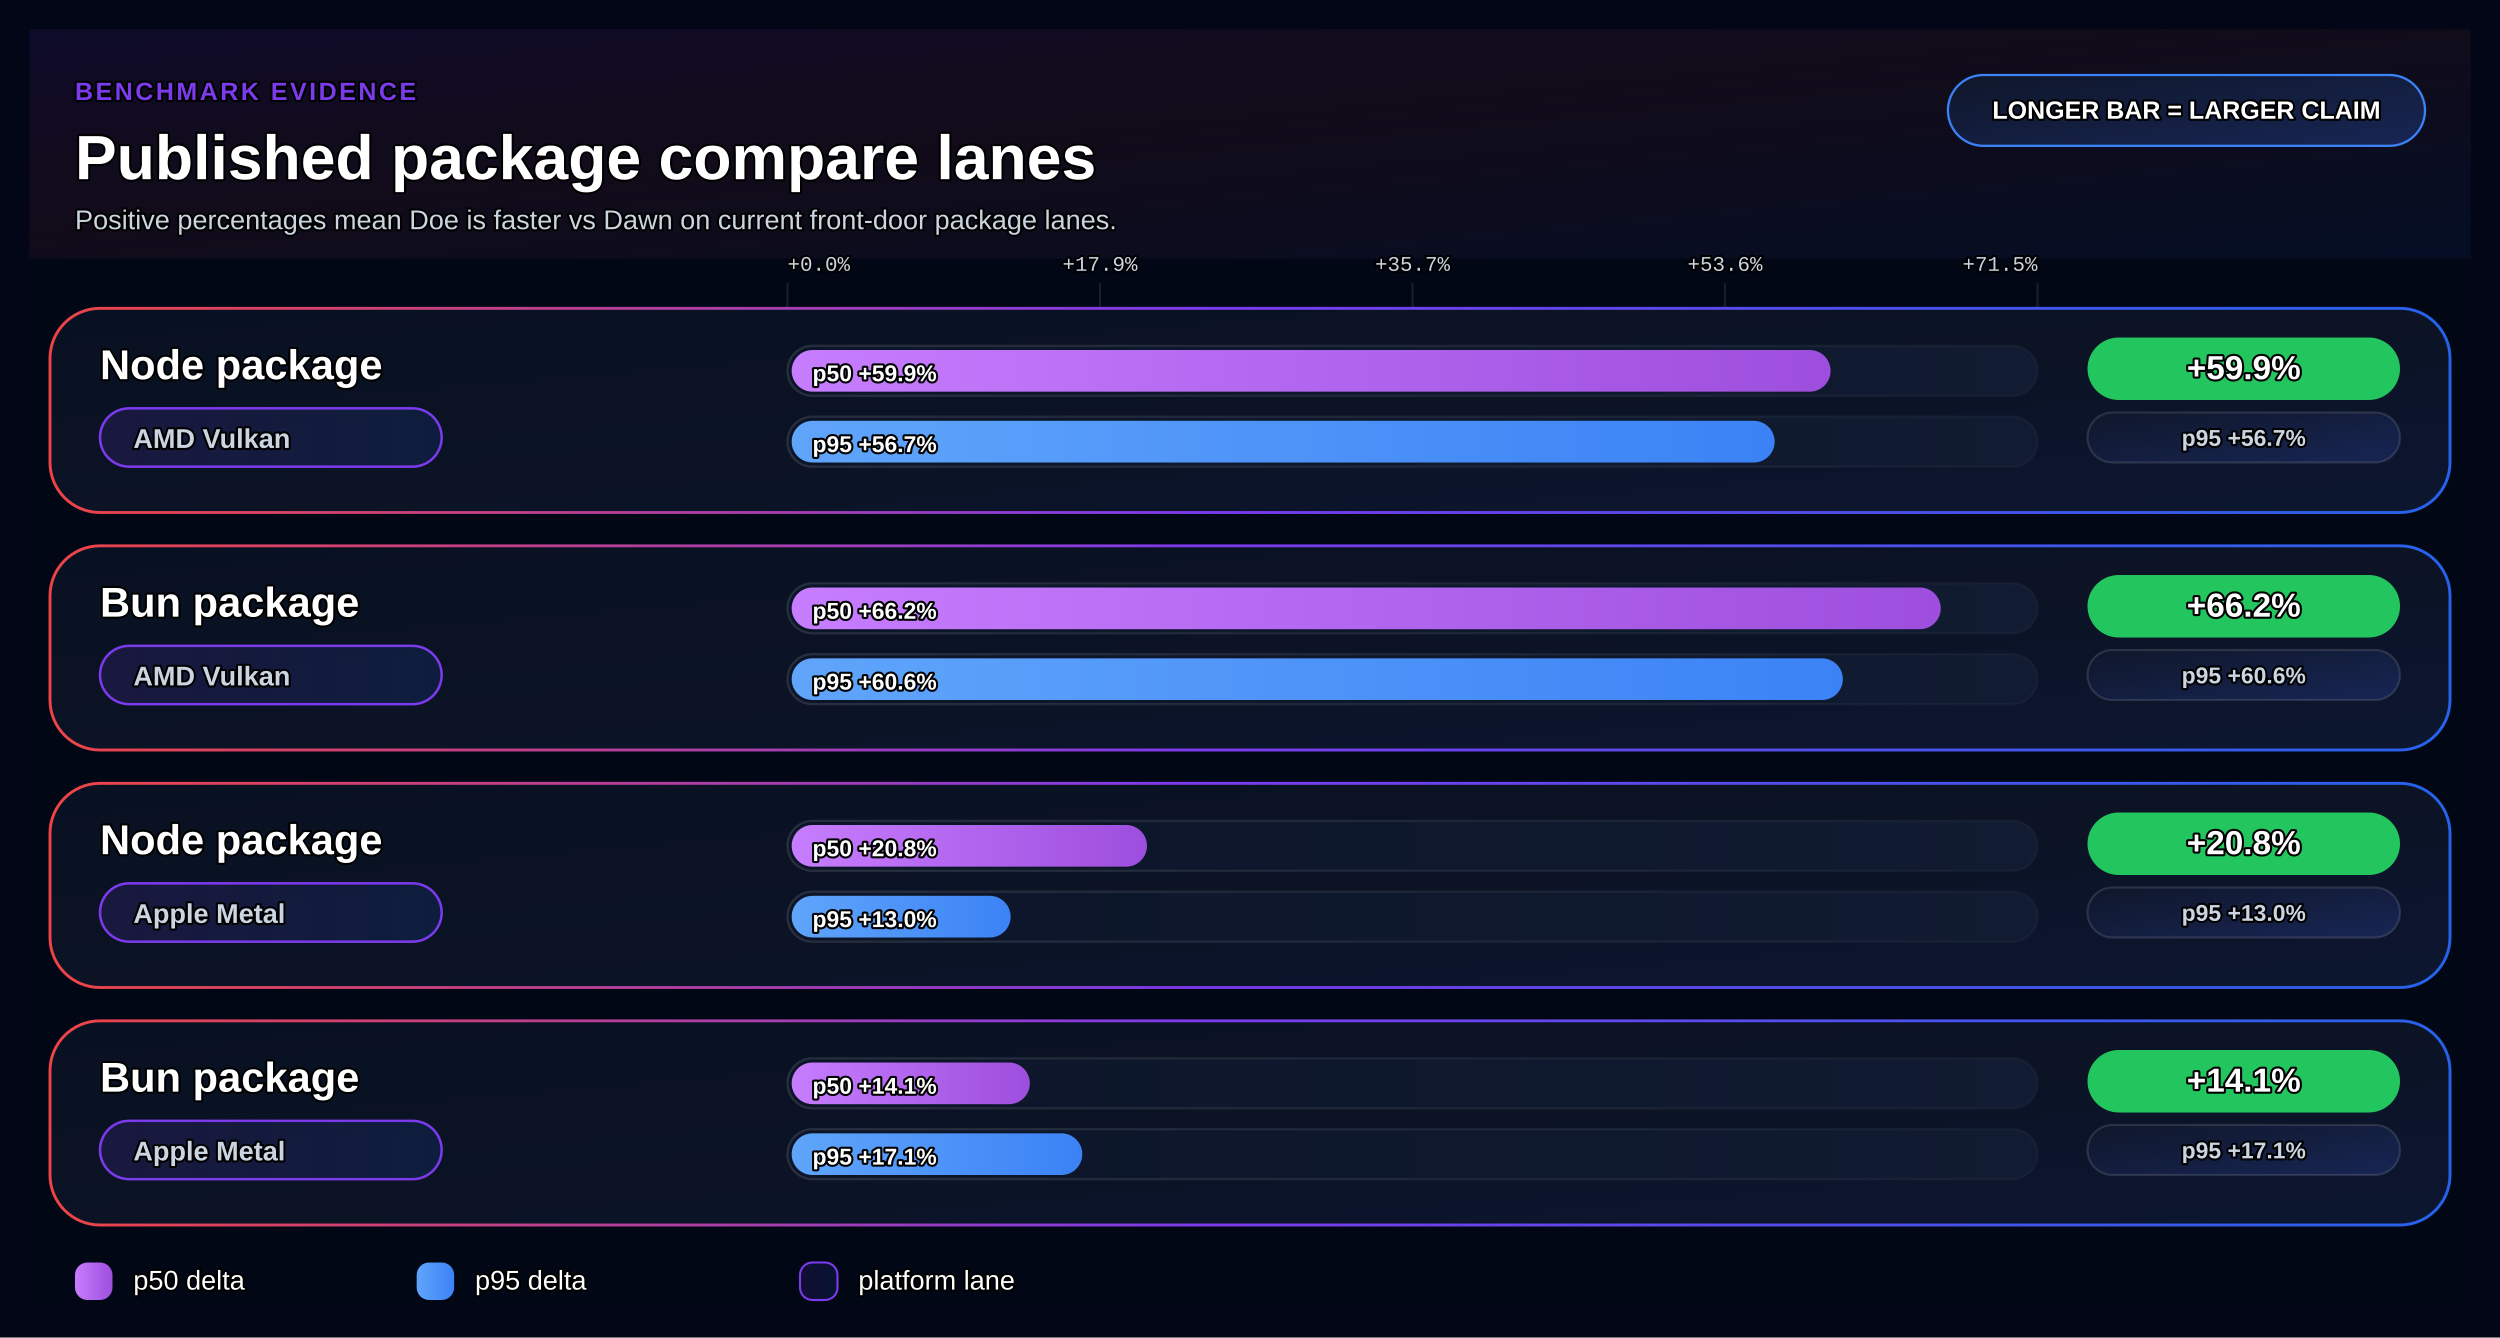
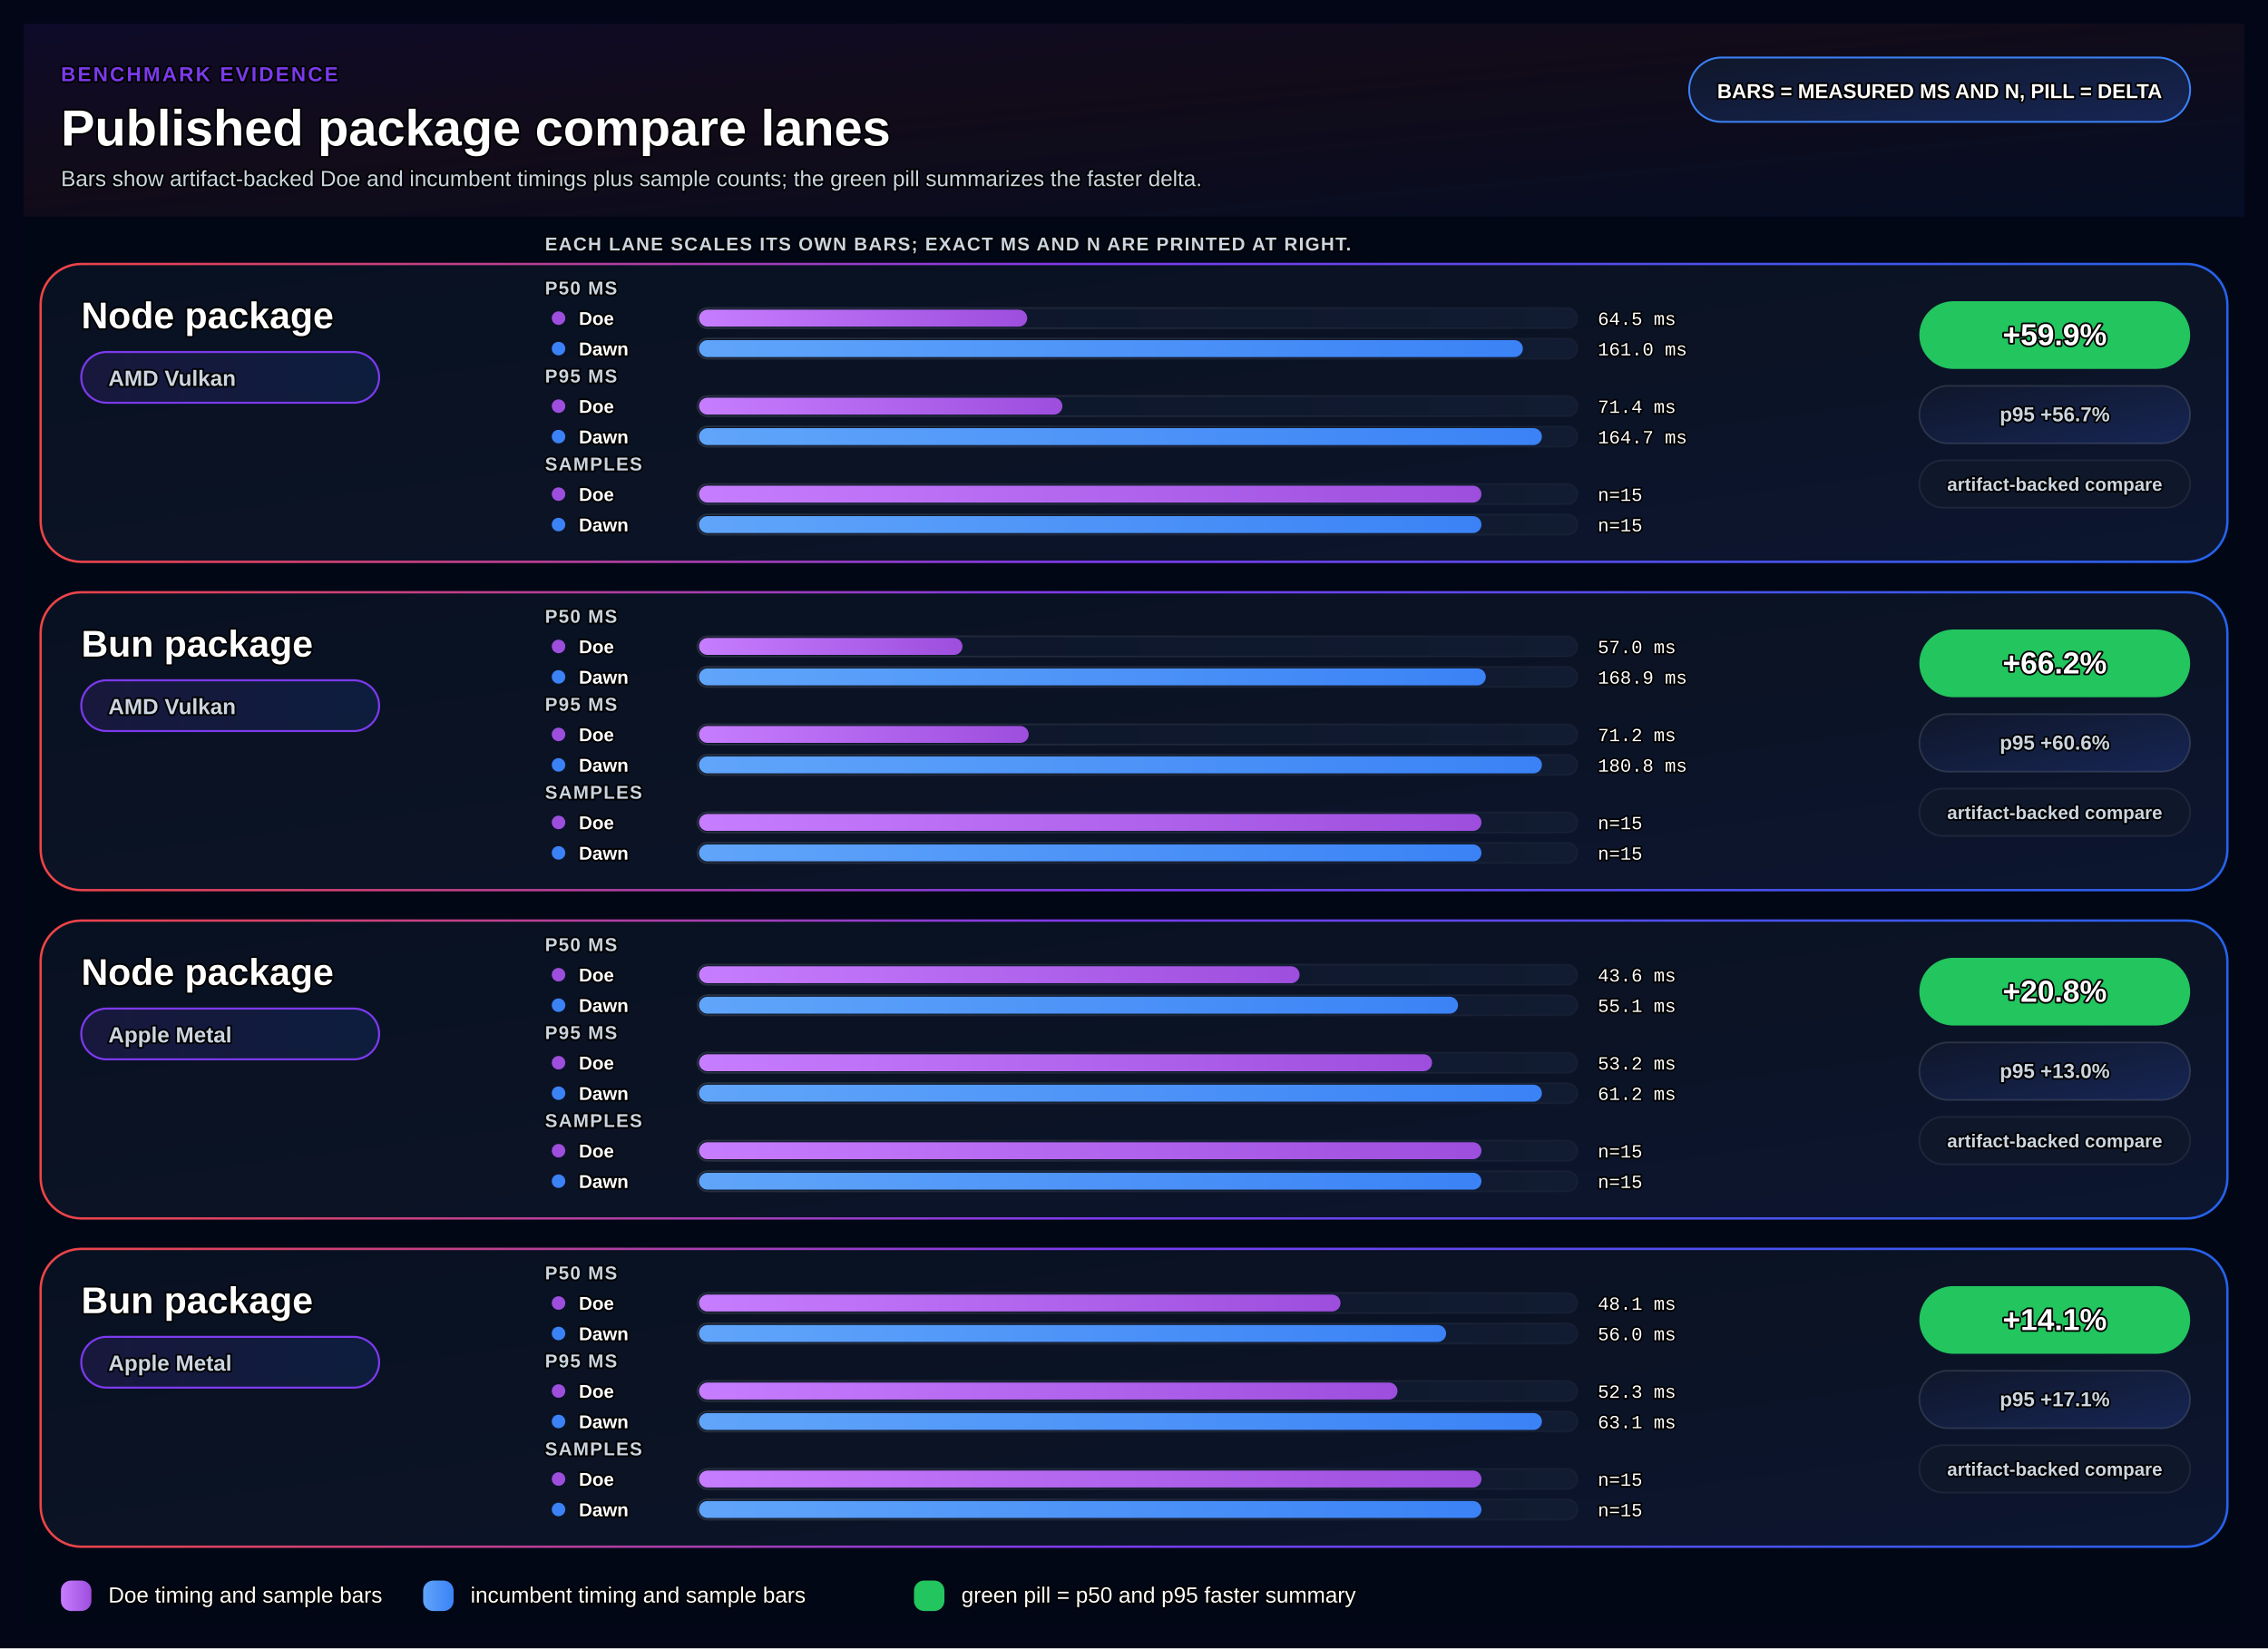
- <svg xmlns="http://www.w3.org/2000/svg" width="1200" height="642" viewBox="0 0 1200 642" role="img" aria-labelledby="chart-title chart-desc">
+ <svg xmlns="http://www.w3.org/2000/svg" width="1340" height="974" viewBox="0 0 1340 974" role="img" aria-labelledby="chart-title chart-desc">
  <defs>
    <style>
  text { paint-order: stroke fill; stroke: #000000; stroke-width: 2px; stroke-linejoin: round; }
</style>
  </defs>
-   <rect x="0" y="0" width="1200" height="642" fill="#020617" />
-   <rect x="14" y="14" width="1172" height="614" fill="#020817" fill-opacity="0.50" stroke="none" />
+   <rect x="0" y="0" width="1340" height="974" fill="#020617" />
+   <rect x="14" y="14" width="1312" height="946" fill="#020817" fill-opacity="0.50" stroke="none" />
  <defs>
    <linearGradient id="readme-canvas-glow" x1="0%" y1="0%" x2="100%" y2="100%">
      <stop offset="0%" stop-color="#7c3aed18" />
      <stop offset="45%" stop-color="#ef444410" />
      <stop offset="100%" stop-color="#2563eb12" />
    </linearGradient>
    <linearGradient id="readme-panel-fill" x1="0%" y1="0%" x2="100%" y2="100%">
      <stop offset="0%" stop-color="#081121" />
      <stop offset="55%" stop-color="#0b1325" />
      <stop offset="100%" stop-color="#0c1630" />
    </linearGradient>
    <linearGradient id="readme-panel-stroke" x1="0%" y1="0%" x2="100%" y2="0%">
      <stop offset="0%" stop-color="#ef4444" />
      <stop offset="48%" stop-color="#7c3aed" />
      <stop offset="100%" stop-color="#2563eb" />
    </linearGradient>
    <linearGradient id="readme-track-fill" x1="0%" y1="0%" x2="100%" y2="0%">
      <stop offset="0%" stop-color="#0c1528" />
      <stop offset="100%" stop-color="#111b31" />
    </linearGradient>
    <linearGradient id="readme-track-stroke" x1="0%" y1="0%" x2="100%" y2="0%">
      <stop offset="0%" stop-color="#ffffff1d" />
      <stop offset="100%" stop-color="#ffffff08" />
    </linearGradient>
-     <linearGradient id="readme-p50-grad" x1="0%" y1="0%" x2="100%" y2="0%">
+     <linearGradient id="readme-doe-grad" x1="0%" y1="0%" x2="100%" y2="0%">
      <stop offset="0%" stop-color="#c77dff" />
      <stop offset="100%" stop-color="#9d4edd" />
    </linearGradient>
-     <linearGradient id="readme-p95-grad" x1="0%" y1="0%" x2="100%" y2="0%">
+     <linearGradient id="readme-incumbent-grad" x1="0%" y1="0%" x2="100%" y2="0%">
      <stop offset="0%" stop-color="#60a5fa" />
      <stop offset="100%" stop-color="#3b82f6" />
    </linearGradient>
    <linearGradient id="readme-chip-grad" x1="0%" y1="0%" x2="100%" y2="0%">
      <stop offset="0%" stop-color="#7c3aed22" />
      <stop offset="100%" stop-color="#2563eb22" />
    </linearGradient>
    <linearGradient id="readme-pill-grad" x1="0%" y1="0%" x2="100%" y2="100%">
      <stop offset="0%" stop-color="#0f172a" />
      <stop offset="100%" stop-color="#172554" />
    </linearGradient>
  </defs>
-   <rect x="14" y="14" width="1172" height="110" fill="url(#readme-canvas-glow)" stroke="none" />
+   <rect x="14" y="14" width="1312" height="114" fill="url(#readme-canvas-glow)" stroke="none" />
  <text x="36" y="48" fill="#7c3aed" font-family="'Segoe UI', 'Helvetica Neue', Arial, sans-serif" font-size="12" font-weight="bold" letter-spacing="1.2" stroke="none">BENCHMARK EVIDENCE</text>
  <text x="36" y="86" fill="#ffffff" font-family="'Segoe UI', 'Helvetica Neue', Arial, sans-serif" font-size="30" font-weight="bold" stroke="none">Published package compare lanes</text>
-   <text x="36" y="110" fill="#cbd5e1" font-family="'Segoe UI', 'Helvetica Neue', Arial, sans-serif" font-size="13" stroke="none">Positive percentages mean Doe is faster vs Dawn on current front-door package lanes.</text>
-   <rect x="935" y="36" width="229" height="34" rx="17" fill="url(#readme-pill-grad)" stroke="#3b82f6" stroke-width="1.1" />
-   <text x="1049.5" y="57" text-anchor="middle" fill="#ffffff" font-family="'Segoe UI', 'Helvetica Neue', Arial, sans-serif" font-size="12" font-weight="bold" stroke="none">LONGER BAR = LARGER CLAIM</text>
-   <line x1="378" y1="136" x2="378" y2="148" stroke="#ffffff18" stroke-width="1" />
-   <text x="378" y="130" text-anchor="start" fill="#cbd5e1" font-family="SFMono-Regular, Menlo, Consolas, 'Liberation Mono', monospace" font-size="10" stroke="none">+0.0%</text>
-   <line x1="528" y1="136" x2="528" y2="148" stroke="#ffffff18" stroke-width="1" />
-   <text x="528" y="130" text-anchor="middle" fill="#cbd5e1" font-family="SFMono-Regular, Menlo, Consolas, 'Liberation Mono', monospace" font-size="10" stroke="none">+17.9%</text>
-   <line x1="678" y1="136" x2="678" y2="148" stroke="#ffffff18" stroke-width="1" />
-   <text x="678" y="130" text-anchor="middle" fill="#cbd5e1" font-family="SFMono-Regular, Menlo, Consolas, 'Liberation Mono', monospace" font-size="10" stroke="none">+35.7%</text>
-   <line x1="828" y1="136" x2="828" y2="148" stroke="#ffffff18" stroke-width="1" />
-   <text x="828" y="130" text-anchor="middle" fill="#cbd5e1" font-family="SFMono-Regular, Menlo, Consolas, 'Liberation Mono', monospace" font-size="10" stroke="none">+53.6%</text>
-   <line x1="978" y1="136" x2="978" y2="148" stroke="#ffffff18" stroke-width="1" />
-   <text x="978" y="130" text-anchor="end" fill="#cbd5e1" font-family="SFMono-Regular, Menlo, Consolas, 'Liberation Mono', monospace" font-size="10" stroke="none">+71.5%</text>
-   <rect x="24" y="148" width="1152" height="98" rx="24" fill="url(#readme-panel-fill)" stroke="url(#readme-panel-stroke)" stroke-width="1.4" />
-   <text x="48" y="182" fill="#ffffff" font-family="'Segoe UI', 'Helvetica Neue', Arial, sans-serif" font-size="20" font-weight="bold" stroke="none">Node package</text>
-   <rect x="48" y="196" width="164" height="28" rx="14" fill="url(#readme-chip-grad)" stroke="#7c3aed" stroke-width="1.2" />
-   <text x="64" y="215" fill="#cbd5e1" font-family="'Segoe UI', 'Helvetica Neue', Arial, sans-serif" font-size="13" font-weight="bold" stroke="none">AMD Vulkan</text>
-   <rect x="378" y="166" width="600" height="24" rx="12" fill="url(#readme-track-fill)" stroke="url(#readme-track-stroke)" stroke-width="1.1" />
-   <rect x="380" y="168" width="498.685" height="20" rx="10" fill="url(#readme-p50-grad)" />
-   <text x="390" y="183" fill="#ffffff" font-family="'Segoe UI', 'Helvetica Neue', Arial, sans-serif" font-size="11" font-weight="bold">p50 +59.9%</text>
-   <rect x="378" y="200" width="600" height="24" rx="12" fill="url(#readme-track-fill)" stroke="url(#readme-track-stroke)" stroke-width="1.1" />
-   <rect x="380" y="202" width="471.831" height="20" rx="10" fill="url(#readme-p95-grad)" />
-   <text x="390" y="217" fill="#ffffff" font-family="'Segoe UI', 'Helvetica Neue', Arial, sans-serif" font-size="11" font-weight="bold">p95 +56.7%</text>
-   <rect x="1002" y="162" width="150" height="30" rx="15" fill="#22c55e" />
-   <text x="1077" y="182" text-anchor="middle" fill="#ffffff" font-family="'Segoe UI', 'Helvetica Neue', Arial, sans-serif" font-size="16" font-weight="bold" stroke="none">+59.9%</text>
-   <rect x="1002" y="198" width="150" height="24" rx="12" fill="url(#readme-pill-grad)" stroke="#ffffff1f" stroke-width="1" />
-   <text x="1077" y="214" text-anchor="middle" fill="#cbd5e1" font-family="'Segoe UI', 'Helvetica Neue', Arial, sans-serif" font-size="11" font-weight="bold" stroke="none">p95 +56.7%</text>
-   <rect x="24" y="262" width="1152" height="98" rx="24" fill="url(#readme-panel-fill)" stroke="url(#readme-panel-stroke)" stroke-width="1.4" />
-   <text x="48" y="296" fill="#ffffff" font-family="'Segoe UI', 'Helvetica Neue', Arial, sans-serif" font-size="20" font-weight="bold" stroke="none">Bun package</text>
-   <rect x="48" y="310" width="164" height="28" rx="14" fill="url(#readme-chip-grad)" stroke="#7c3aed" stroke-width="1.2" />
-   <text x="64" y="329" fill="#cbd5e1" font-family="'Segoe UI', 'Helvetica Neue', Arial, sans-serif" font-size="13" font-weight="bold" stroke="none">AMD Vulkan</text>
-   <rect x="378" y="280" width="600" height="24" rx="12" fill="url(#readme-track-fill)" stroke="url(#readme-track-stroke)" stroke-width="1.1" />
-   <rect x="380" y="282" width="551.556" height="20" rx="10" fill="url(#readme-p50-grad)" />
-   <text x="390" y="297" fill="#ffffff" font-family="'Segoe UI', 'Helvetica Neue', Arial, sans-serif" font-size="11" font-weight="bold">p50 +66.2%</text>
-   <rect x="378" y="314" width="600" height="24" rx="12" fill="url(#readme-track-fill)" stroke="url(#readme-track-stroke)" stroke-width="1.1" />
-   <rect x="380" y="316" width="504.56" height="20" rx="10" fill="url(#readme-p95-grad)" />
-   <text x="390" y="331" fill="#ffffff" font-family="'Segoe UI', 'Helvetica Neue', Arial, sans-serif" font-size="11" font-weight="bold">p95 +60.6%</text>
-   <rect x="1002" y="276" width="150" height="30" rx="15" fill="#22c55e" />
-   <text x="1077" y="296" text-anchor="middle" fill="#ffffff" font-family="'Segoe UI', 'Helvetica Neue', Arial, sans-serif" font-size="16" font-weight="bold" stroke="none">+66.2%</text>
-   <rect x="1002" y="312" width="150" height="24" rx="12" fill="url(#readme-pill-grad)" stroke="#ffffff1f" stroke-width="1" />
-   <text x="1077" y="328" text-anchor="middle" fill="#cbd5e1" font-family="'Segoe UI', 'Helvetica Neue', Arial, sans-serif" font-size="11" font-weight="bold" stroke="none">p95 +60.6%</text>
-   <rect x="24" y="376" width="1152" height="98" rx="24" fill="url(#readme-panel-fill)" stroke="url(#readme-panel-stroke)" stroke-width="1.4" />
-   <text x="48" y="410" fill="#ffffff" font-family="'Segoe UI', 'Helvetica Neue', Arial, sans-serif" font-size="20" font-weight="bold" stroke="none">Node package</text>
-   <rect x="48" y="424" width="164" height="28" rx="14" fill="url(#readme-chip-grad)" stroke="#7c3aed" stroke-width="1.2" />
-   <text x="64" y="443" fill="#cbd5e1" font-family="'Segoe UI', 'Helvetica Neue', Arial, sans-serif" font-size="13" font-weight="bold" stroke="none">Apple Metal</text>
-   <rect x="378" y="394" width="600" height="24" rx="12" fill="url(#readme-track-fill)" stroke="url(#readme-track-stroke)" stroke-width="1.1" />
-   <rect x="380" y="396" width="170.555" height="20" rx="10" fill="url(#readme-p50-grad)" />
-   <text x="390" y="411" fill="#ffffff" font-family="'Segoe UI', 'Helvetica Neue', Arial, sans-serif" font-size="11" font-weight="bold">p50 +20.8%</text>
-   <rect x="378" y="428" width="600" height="24" rx="12" fill="url(#readme-track-fill)" stroke="url(#readme-track-stroke)" stroke-width="1.1" />
-   <rect x="380" y="430" width="105.097" height="20" rx="10" fill="url(#readme-p95-grad)" />
-   <text x="390" y="445" fill="#ffffff" font-family="'Segoe UI', 'Helvetica Neue', Arial, sans-serif" font-size="11" font-weight="bold">p95 +13.0%</text>
-   <rect x="1002" y="390" width="150" height="30" rx="15" fill="#22c55e" />
-   <text x="1077" y="410" text-anchor="middle" fill="#ffffff" font-family="'Segoe UI', 'Helvetica Neue', Arial, sans-serif" font-size="16" font-weight="bold" stroke="none">+20.8%</text>
-   <rect x="1002" y="426" width="150" height="24" rx="12" fill="url(#readme-pill-grad)" stroke="#ffffff1f" stroke-width="1" />
-   <text x="1077" y="442" text-anchor="middle" fill="#cbd5e1" font-family="'Segoe UI', 'Helvetica Neue', Arial, sans-serif" font-size="11" font-weight="bold" stroke="none">p95 +13.0%</text>
-   <rect x="24" y="490" width="1152" height="98" rx="24" fill="url(#readme-panel-fill)" stroke="url(#readme-panel-stroke)" stroke-width="1.4" />
-   <text x="48" y="524" fill="#ffffff" font-family="'Segoe UI', 'Helvetica Neue', Arial, sans-serif" font-size="20" font-weight="bold" stroke="none">Bun package</text>
-   <rect x="48" y="538" width="164" height="28" rx="14" fill="url(#readme-chip-grad)" stroke="#7c3aed" stroke-width="1.2" />
-   <text x="64" y="557" fill="#cbd5e1" font-family="'Segoe UI', 'Helvetica Neue', Arial, sans-serif" font-size="13" font-weight="bold" stroke="none">Apple Metal</text>
-   <rect x="378" y="508" width="600" height="24" rx="12" fill="url(#readme-track-fill)" stroke="url(#readme-track-stroke)" stroke-width="1.1" />
-   <rect x="380" y="510" width="114.328" height="20" rx="10" fill="url(#readme-p50-grad)" />
-   <text x="390" y="525" fill="#ffffff" font-family="'Segoe UI', 'Helvetica Neue', Arial, sans-serif" font-size="11" font-weight="bold">p50 +14.1%</text>
-   <rect x="378" y="542" width="600" height="24" rx="12" fill="url(#readme-track-fill)" stroke="url(#readme-track-stroke)" stroke-width="1.1" />
-   <rect x="380" y="544" width="139.505" height="20" rx="10" fill="url(#readme-p95-grad)" />
-   <text x="390" y="559" fill="#ffffff" font-family="'Segoe UI', 'Helvetica Neue', Arial, sans-serif" font-size="11" font-weight="bold">p95 +17.1%</text>
-   <rect x="1002" y="504" width="150" height="30" rx="15" fill="#22c55e" />
-   <text x="1077" y="524" text-anchor="middle" fill="#ffffff" font-family="'Segoe UI', 'Helvetica Neue', Arial, sans-serif" font-size="16" font-weight="bold" stroke="none">+14.1%</text>
-   <rect x="1002" y="540" width="150" height="24" rx="12" fill="url(#readme-pill-grad)" stroke="#ffffff1f" stroke-width="1" />
-   <text x="1077" y="556" text-anchor="middle" fill="#cbd5e1" font-family="'Segoe UI', 'Helvetica Neue', Arial, sans-serif" font-size="11" font-weight="bold" stroke="none">p95 +17.1%</text>
-   <rect x="36" y="606" width="18" height="18" rx="6" fill="url(#readme-p50-grad)" />
-   <text x="64" y="619" fill="#ffffff" font-family="'Segoe UI', 'Helvetica Neue', Arial, sans-serif" font-size="13" stroke="none">p50 delta</text>
-   <rect x="200" y="606" width="18" height="18" rx="6" fill="url(#readme-p95-grad)" />
-   <text x="228" y="619" fill="#ffffff" font-family="'Segoe UI', 'Helvetica Neue', Arial, sans-serif" font-size="13" stroke="none">p95 delta</text>
-   <rect x="384" y="606" width="18" height="18" rx="6" fill="url(#readme-chip-grad)" stroke="#7c3aed" stroke-width="1" />
-   <text x="412" y="619" fill="#ffffff" font-family="'Segoe UI', 'Helvetica Neue', Arial, sans-serif" font-size="13" stroke="none">platform lane</text>
+   <text x="36" y="110" fill="#cbd5e1" font-family="'Segoe UI', 'Helvetica Neue', Arial, sans-serif" font-size="13" stroke="none">Bars show artifact-backed Doe and incumbent timings plus sample counts; the green pill summarizes the faster delta.</text>
+   <rect x="998" y="34" width="296" height="38" rx="19" fill="url(#readme-pill-grad)" stroke="#3b82f6" stroke-width="1.1" />
+   <text x="1146" y="58" text-anchor="middle" fill="#ffffff" font-family="'Segoe UI', 'Helvetica Neue', Arial, sans-serif" font-size="12" font-weight="bold" stroke="none">BARS = MEASURED MS AND N, PILL = DELTA</text>
+   <text x="322" y="148" fill="#cbd5e1" font-family="'Segoe UI', 'Helvetica Neue', Arial, sans-serif" font-size="11" font-weight="bold" letter-spacing="0.7" stroke="none">EACH LANE SCALES ITS OWN BARS; EXACT MS AND N ARE PRINTED AT RIGHT.</text>
+   <rect x="24" y="156" width="1292" height="176" rx="24" fill="url(#readme-panel-fill)" stroke="url(#readme-panel-stroke)" stroke-width="1.4" />
+   <text x="48" y="194" fill="#ffffff" font-family="'Segoe UI', 'Helvetica Neue', Arial, sans-serif" font-size="22" font-weight="bold" stroke="none">Node package</text>
+   <rect x="48" y="208" width="176" height="30" rx="15" fill="url(#readme-chip-grad)" stroke="#7c3aed" stroke-width="1.2" />
+   <text x="64" y="228" fill="#cbd5e1" font-family="'Segoe UI', 'Helvetica Neue', Arial, sans-serif" font-size="13" font-weight="bold" stroke="none">AMD Vulkan</text>
+   <text x="322" y="174" fill="#cbd5e1" font-family="'Segoe UI', 'Helvetica Neue', Arial, sans-serif" font-size="11" font-weight="bold" letter-spacing="0.7" stroke="none">P50 MS</text>
+   <circle cx="330" cy="188" r="4" fill="#9d4edd" stroke="none" />
+   <text x="342" y="192" fill="#ffffff" font-family="'Segoe UI', 'Helvetica Neue', Arial, sans-serif" font-size="11" font-weight="bold" stroke="none">Doe</text>
+   <rect x="412" y="182" width="520" height="12" rx="6" fill="url(#readme-track-fill)" stroke="url(#readme-track-stroke)" stroke-width="1" />
+   <rect x="413" y="183" width="193.906" height="10" rx="5" fill="url(#readme-doe-grad)" />
+   <text x="944" y="192" fill="#ffffff" font-family="SFMono-Regular, Menlo, Consolas, 'Liberation Mono', monospace" font-size="11" stroke="none">64.5 ms</text>
+   <circle cx="330" cy="206" r="4" fill="#3b82f6" stroke="none" />
+   <text x="342" y="210" fill="#ffffff" font-family="'Segoe UI', 'Helvetica Neue', Arial, sans-serif" font-size="11" font-weight="bold" stroke="none">Dawn</text>
+   <rect x="412" y="200" width="520" height="12" rx="6" fill="url(#readme-track-fill)" stroke="url(#readme-track-stroke)" stroke-width="1" />
+   <rect x="413" y="201" width="486.749" height="10" rx="5" fill="url(#readme-incumbent-grad)" />
+   <text x="944" y="210" fill="#ffffff" font-family="SFMono-Regular, Menlo, Consolas, 'Liberation Mono', monospace" font-size="11" stroke="none">161.0 ms</text>
+   <text x="322" y="226" fill="#cbd5e1" font-family="'Segoe UI', 'Helvetica Neue', Arial, sans-serif" font-size="11" font-weight="bold" letter-spacing="0.7" stroke="none">P95 MS</text>
+   <circle cx="330" cy="240" r="4" fill="#9d4edd" stroke="none" />
+   <text x="342" y="244" fill="#ffffff" font-family="'Segoe UI', 'Helvetica Neue', Arial, sans-serif" font-size="11" font-weight="bold" stroke="none">Doe</text>
+   <rect x="412" y="234" width="520" height="12" rx="6" fill="url(#readme-track-fill)" stroke="url(#readme-track-stroke)" stroke-width="1" />
+   <rect x="413" y="235" width="214.684" height="10" rx="5" fill="url(#readme-doe-grad)" />
+   <text x="944" y="244" fill="#ffffff" font-family="SFMono-Regular, Menlo, Consolas, 'Liberation Mono', monospace" font-size="11" stroke="none">71.4 ms</text>
+   <circle cx="330" cy="258" r="4" fill="#3b82f6" stroke="none" />
+   <text x="342" y="262" fill="#ffffff" font-family="'Segoe UI', 'Helvetica Neue', Arial, sans-serif" font-size="11" font-weight="bold" stroke="none">Dawn</text>
+   <rect x="412" y="252" width="520" height="12" rx="6" fill="url(#readme-track-fill)" stroke="url(#readme-track-stroke)" stroke-width="1" />
+   <rect x="413" y="253" width="498" height="10" rx="5" fill="url(#readme-incumbent-grad)" />
+   <text x="944" y="262" fill="#ffffff" font-family="SFMono-Regular, Menlo, Consolas, 'Liberation Mono', monospace" font-size="11" stroke="none">164.7 ms</text>
+   <text x="322" y="278" fill="#cbd5e1" font-family="'Segoe UI', 'Helvetica Neue', Arial, sans-serif" font-size="11" font-weight="bold" letter-spacing="0.7" stroke="none">SAMPLES</text>
+   <circle cx="330" cy="292" r="4" fill="#9d4edd" stroke="none" />
+   <text x="342" y="296" fill="#ffffff" font-family="'Segoe UI', 'Helvetica Neue', Arial, sans-serif" font-size="11" font-weight="bold" stroke="none">Doe</text>
+   <rect x="412" y="286" width="520" height="12" rx="6" fill="url(#readme-track-fill)" stroke="url(#readme-track-stroke)" stroke-width="1" />
+   <rect x="413" y="287" width="462.286" height="10" rx="5" fill="url(#readme-doe-grad)" />
+   <text x="944" y="296" fill="#ffffff" font-family="SFMono-Regular, Menlo, Consolas, 'Liberation Mono', monospace" font-size="11" stroke="none">n=15</text>
+   <circle cx="330" cy="310" r="4" fill="#3b82f6" stroke="none" />
+   <text x="342" y="314" fill="#ffffff" font-family="'Segoe UI', 'Helvetica Neue', Arial, sans-serif" font-size="11" font-weight="bold" stroke="none">Dawn</text>
+   <rect x="412" y="304" width="520" height="12" rx="6" fill="url(#readme-track-fill)" stroke="url(#readme-track-stroke)" stroke-width="1" />
+   <rect x="413" y="305" width="462.286" height="10" rx="5" fill="url(#readme-incumbent-grad)" />
+   <text x="944" y="314" fill="#ffffff" font-family="SFMono-Regular, Menlo, Consolas, 'Liberation Mono', monospace" font-size="11" stroke="none">n=15</text>
+   <rect x="1134" y="178" width="160" height="40" rx="20" fill="#22c55e" />
+   <text x="1214" y="204" text-anchor="middle" fill="#ffffff" font-family="'Segoe UI', 'Helvetica Neue', Arial, sans-serif" font-size="18" font-weight="bold" stroke="none">+59.9%</text>
+   <rect x="1134" y="228" width="160" height="34" rx="17" fill="url(#readme-pill-grad)" stroke="#ffffff1f" stroke-width="1" />
+   <text x="1214" y="249" text-anchor="middle" fill="#cbd5e1" font-family="'Segoe UI', 'Helvetica Neue', Arial, sans-serif" font-size="12" font-weight="bold" stroke="none">p95 +56.7%</text>
+   <rect x="1134" y="272" width="160" height="28" rx="14" fill="#0f172a" stroke="#ffffff12" stroke-width="1" />
+   <text x="1214" y="290" text-anchor="middle" fill="#cbd5e1" font-family="'Segoe UI', 'Helvetica Neue', Arial, sans-serif" font-size="11" font-weight="bold" stroke="none">artifact-backed compare</text>
+   <rect x="24" y="350" width="1292" height="176" rx="24" fill="url(#readme-panel-fill)" stroke="url(#readme-panel-stroke)" stroke-width="1.4" />
+   <text x="48" y="388" fill="#ffffff" font-family="'Segoe UI', 'Helvetica Neue', Arial, sans-serif" font-size="22" font-weight="bold" stroke="none">Bun package</text>
+   <rect x="48" y="402" width="176" height="30" rx="15" fill="url(#readme-chip-grad)" stroke="#7c3aed" stroke-width="1.2" />
+   <text x="64" y="422" fill="#cbd5e1" font-family="'Segoe UI', 'Helvetica Neue', Arial, sans-serif" font-size="13" font-weight="bold" stroke="none">AMD Vulkan</text>
+   <text x="322" y="368" fill="#cbd5e1" font-family="'Segoe UI', 'Helvetica Neue', Arial, sans-serif" font-size="11" font-weight="bold" letter-spacing="0.7" stroke="none">P50 MS</text>
+   <circle cx="330" cy="382" r="4" fill="#9d4edd" stroke="none" />
+   <text x="342" y="386" fill="#ffffff" font-family="'Segoe UI', 'Helvetica Neue', Arial, sans-serif" font-size="11" font-weight="bold" stroke="none">Doe</text>
+   <rect x="412" y="376" width="520" height="12" rx="6" fill="url(#readme-track-fill)" stroke="url(#readme-track-stroke)" stroke-width="1" />
+   <rect x="413" y="377" width="155.653" height="10" rx="5" fill="url(#readme-doe-grad)" />
+   <text x="944" y="386" fill="#ffffff" font-family="SFMono-Regular, Menlo, Consolas, 'Liberation Mono', monospace" font-size="11" stroke="none">57.0 ms</text>
+   <circle cx="330" cy="400" r="4" fill="#3b82f6" stroke="none" />
+   <text x="342" y="404" fill="#ffffff" font-family="'Segoe UI', 'Helvetica Neue', Arial, sans-serif" font-size="11" font-weight="bold" stroke="none">Dawn</text>
+   <rect x="412" y="394" width="520" height="12" rx="6" fill="url(#readme-track-fill)" stroke="url(#readme-track-stroke)" stroke-width="1" />
+   <rect x="413" y="395" width="464.851" height="10" rx="5" fill="url(#readme-incumbent-grad)" />
+   <text x="944" y="404" fill="#ffffff" font-family="SFMono-Regular, Menlo, Consolas, 'Liberation Mono', monospace" font-size="11" stroke="none">168.9 ms</text>
+   <text x="322" y="420" fill="#cbd5e1" font-family="'Segoe UI', 'Helvetica Neue', Arial, sans-serif" font-size="11" font-weight="bold" letter-spacing="0.7" stroke="none">P95 MS</text>
+   <circle cx="330" cy="434" r="4" fill="#9d4edd" stroke="none" />
+   <text x="342" y="438" fill="#ffffff" font-family="'Segoe UI', 'Helvetica Neue', Arial, sans-serif" font-size="11" font-weight="bold" stroke="none">Doe</text>
+   <rect x="412" y="428" width="520" height="12" rx="6" fill="url(#readme-track-fill)" stroke="url(#readme-track-stroke)" stroke-width="1" />
+   <rect x="413" y="429" width="194.793" height="10" rx="5" fill="url(#readme-doe-grad)" />
+   <text x="944" y="438" fill="#ffffff" font-family="SFMono-Regular, Menlo, Consolas, 'Liberation Mono', monospace" font-size="11" stroke="none">71.2 ms</text>
+   <circle cx="330" cy="452" r="4" fill="#3b82f6" stroke="none" />
+   <text x="342" y="456" fill="#ffffff" font-family="'Segoe UI', 'Helvetica Neue', Arial, sans-serif" font-size="11" font-weight="bold" stroke="none">Dawn</text>
+   <rect x="412" y="446" width="520" height="12" rx="6" fill="url(#readme-track-fill)" stroke="url(#readme-track-stroke)" stroke-width="1" />
+   <rect x="413" y="447" width="498" height="10" rx="5" fill="url(#readme-incumbent-grad)" />
+   <text x="944" y="456" fill="#ffffff" font-family="SFMono-Regular, Menlo, Consolas, 'Liberation Mono', monospace" font-size="11" stroke="none">180.8 ms</text>
+   <text x="322" y="472" fill="#cbd5e1" font-family="'Segoe UI', 'Helvetica Neue', Arial, sans-serif" font-size="11" font-weight="bold" letter-spacing="0.7" stroke="none">SAMPLES</text>
+   <circle cx="330" cy="486" r="4" fill="#9d4edd" stroke="none" />
+   <text x="342" y="490" fill="#ffffff" font-family="'Segoe UI', 'Helvetica Neue', Arial, sans-serif" font-size="11" font-weight="bold" stroke="none">Doe</text>
+   <rect x="412" y="480" width="520" height="12" rx="6" fill="url(#readme-track-fill)" stroke="url(#readme-track-stroke)" stroke-width="1" />
+   <rect x="413" y="481" width="462.286" height="10" rx="5" fill="url(#readme-doe-grad)" />
+   <text x="944" y="490" fill="#ffffff" font-family="SFMono-Regular, Menlo, Consolas, 'Liberation Mono', monospace" font-size="11" stroke="none">n=15</text>
+   <circle cx="330" cy="504" r="4" fill="#3b82f6" stroke="none" />
+   <text x="342" y="508" fill="#ffffff" font-family="'Segoe UI', 'Helvetica Neue', Arial, sans-serif" font-size="11" font-weight="bold" stroke="none">Dawn</text>
+   <rect x="412" y="498" width="520" height="12" rx="6" fill="url(#readme-track-fill)" stroke="url(#readme-track-stroke)" stroke-width="1" />
+   <rect x="413" y="499" width="462.286" height="10" rx="5" fill="url(#readme-incumbent-grad)" />
+   <text x="944" y="508" fill="#ffffff" font-family="SFMono-Regular, Menlo, Consolas, 'Liberation Mono', monospace" font-size="11" stroke="none">n=15</text>
+   <rect x="1134" y="372" width="160" height="40" rx="20" fill="#22c55e" />
+   <text x="1214" y="398" text-anchor="middle" fill="#ffffff" font-family="'Segoe UI', 'Helvetica Neue', Arial, sans-serif" font-size="18" font-weight="bold" stroke="none">+66.2%</text>
+   <rect x="1134" y="422" width="160" height="34" rx="17" fill="url(#readme-pill-grad)" stroke="#ffffff1f" stroke-width="1" />
+   <text x="1214" y="443" text-anchor="middle" fill="#cbd5e1" font-family="'Segoe UI', 'Helvetica Neue', Arial, sans-serif" font-size="12" font-weight="bold" stroke="none">p95 +60.6%</text>
+   <rect x="1134" y="466" width="160" height="28" rx="14" fill="#0f172a" stroke="#ffffff12" stroke-width="1" />
+   <text x="1214" y="484" text-anchor="middle" fill="#cbd5e1" font-family="'Segoe UI', 'Helvetica Neue', Arial, sans-serif" font-size="11" font-weight="bold" stroke="none">artifact-backed compare</text>
+   <rect x="24" y="544" width="1292" height="176" rx="24" fill="url(#readme-panel-fill)" stroke="url(#readme-panel-stroke)" stroke-width="1.4" />
+   <text x="48" y="582" fill="#ffffff" font-family="'Segoe UI', 'Helvetica Neue', Arial, sans-serif" font-size="22" font-weight="bold" stroke="none">Node package</text>
+   <rect x="48" y="596" width="176" height="30" rx="15" fill="url(#readme-chip-grad)" stroke="#7c3aed" stroke-width="1.2" />
+   <text x="64" y="616" fill="#cbd5e1" font-family="'Segoe UI', 'Helvetica Neue', Arial, sans-serif" font-size="13" font-weight="bold" stroke="none">Apple Metal</text>
+   <text x="322" y="562" fill="#cbd5e1" font-family="'Segoe UI', 'Helvetica Neue', Arial, sans-serif" font-size="11" font-weight="bold" letter-spacing="0.7" stroke="none">P50 MS</text>
+   <circle cx="330" cy="576" r="4" fill="#9d4edd" stroke="none" />
+   <text x="342" y="580" fill="#ffffff" font-family="'Segoe UI', 'Helvetica Neue', Arial, sans-serif" font-size="11" font-weight="bold" stroke="none">Doe</text>
+   <rect x="412" y="570" width="520" height="12" rx="6" fill="url(#readme-track-fill)" stroke="url(#readme-track-stroke)" stroke-width="1" />
+   <rect x="413" y="571" width="354.825" height="10" rx="5" fill="url(#readme-doe-grad)" />
+   <text x="944" y="580" fill="#ffffff" font-family="SFMono-Regular, Menlo, Consolas, 'Liberation Mono', monospace" font-size="11" stroke="none">43.6 ms</text>
+   <circle cx="330" cy="594" r="4" fill="#3b82f6" stroke="none" />
+   <text x="342" y="598" fill="#ffffff" font-family="'Segoe UI', 'Helvetica Neue', Arial, sans-serif" font-size="11" font-weight="bold" stroke="none">Dawn</text>
+   <rect x="412" y="588" width="520" height="12" rx="6" fill="url(#readme-track-fill)" stroke="url(#readme-track-stroke)" stroke-width="1" />
+   <rect x="413" y="589" width="448.466" height="10" rx="5" fill="url(#readme-incumbent-grad)" />
+   <text x="944" y="598" fill="#ffffff" font-family="SFMono-Regular, Menlo, Consolas, 'Liberation Mono', monospace" font-size="11" stroke="none">55.1 ms</text>
+   <text x="322" y="614" fill="#cbd5e1" font-family="'Segoe UI', 'Helvetica Neue', Arial, sans-serif" font-size="11" font-weight="bold" letter-spacing="0.7" stroke="none">P95 MS</text>
+   <circle cx="330" cy="628" r="4" fill="#9d4edd" stroke="none" />
+   <text x="342" y="632" fill="#ffffff" font-family="'Segoe UI', 'Helvetica Neue', Arial, sans-serif" font-size="11" font-weight="bold" stroke="none">Doe</text>
+   <rect x="412" y="622" width="520" height="12" rx="6" fill="url(#readme-track-fill)" stroke="url(#readme-track-stroke)" stroke-width="1" />
+   <rect x="413" y="623" width="433.108" height="10" rx="5" fill="url(#readme-doe-grad)" />
+   <text x="944" y="632" fill="#ffffff" font-family="SFMono-Regular, Menlo, Consolas, 'Liberation Mono', monospace" font-size="11" stroke="none">53.2 ms</text>
+   <circle cx="330" cy="646" r="4" fill="#3b82f6" stroke="none" />
+   <text x="342" y="650" fill="#ffffff" font-family="'Segoe UI', 'Helvetica Neue', Arial, sans-serif" font-size="11" font-weight="bold" stroke="none">Dawn</text>
+   <rect x="412" y="640" width="520" height="12" rx="6" fill="url(#readme-track-fill)" stroke="url(#readme-track-stroke)" stroke-width="1" />
+   <rect x="413" y="641" width="498" height="10" rx="5" fill="url(#readme-incumbent-grad)" />
+   <text x="944" y="650" fill="#ffffff" font-family="SFMono-Regular, Menlo, Consolas, 'Liberation Mono', monospace" font-size="11" stroke="none">61.2 ms</text>
+   <text x="322" y="666" fill="#cbd5e1" font-family="'Segoe UI', 'Helvetica Neue', Arial, sans-serif" font-size="11" font-weight="bold" letter-spacing="0.7" stroke="none">SAMPLES</text>
+   <circle cx="330" cy="680" r="4" fill="#9d4edd" stroke="none" />
+   <text x="342" y="684" fill="#ffffff" font-family="'Segoe UI', 'Helvetica Neue', Arial, sans-serif" font-size="11" font-weight="bold" stroke="none">Doe</text>
+   <rect x="412" y="674" width="520" height="12" rx="6" fill="url(#readme-track-fill)" stroke="url(#readme-track-stroke)" stroke-width="1" />
+   <rect x="413" y="675" width="462.286" height="10" rx="5" fill="url(#readme-doe-grad)" />
+   <text x="944" y="684" fill="#ffffff" font-family="SFMono-Regular, Menlo, Consolas, 'Liberation Mono', monospace" font-size="11" stroke="none">n=15</text>
+   <circle cx="330" cy="698" r="4" fill="#3b82f6" stroke="none" />
+   <text x="342" y="702" fill="#ffffff" font-family="'Segoe UI', 'Helvetica Neue', Arial, sans-serif" font-size="11" font-weight="bold" stroke="none">Dawn</text>
+   <rect x="412" y="692" width="520" height="12" rx="6" fill="url(#readme-track-fill)" stroke="url(#readme-track-stroke)" stroke-width="1" />
+   <rect x="413" y="693" width="462.286" height="10" rx="5" fill="url(#readme-incumbent-grad)" />
+   <text x="944" y="702" fill="#ffffff" font-family="SFMono-Regular, Menlo, Consolas, 'Liberation Mono', monospace" font-size="11" stroke="none">n=15</text>
+   <rect x="1134" y="566" width="160" height="40" rx="20" fill="#22c55e" />
+   <text x="1214" y="592" text-anchor="middle" fill="#ffffff" font-family="'Segoe UI', 'Helvetica Neue', Arial, sans-serif" font-size="18" font-weight="bold" stroke="none">+20.8%</text>
+   <rect x="1134" y="616" width="160" height="34" rx="17" fill="url(#readme-pill-grad)" stroke="#ffffff1f" stroke-width="1" />
+   <text x="1214" y="637" text-anchor="middle" fill="#cbd5e1" font-family="'Segoe UI', 'Helvetica Neue', Arial, sans-serif" font-size="12" font-weight="bold" stroke="none">p95 +13.0%</text>
+   <rect x="1134" y="660" width="160" height="28" rx="14" fill="#0f172a" stroke="#ffffff12" stroke-width="1" />
+   <text x="1214" y="678" text-anchor="middle" fill="#cbd5e1" font-family="'Segoe UI', 'Helvetica Neue', Arial, sans-serif" font-size="11" font-weight="bold" stroke="none">artifact-backed compare</text>
+   <rect x="24" y="738" width="1292" height="176" rx="24" fill="url(#readme-panel-fill)" stroke="url(#readme-panel-stroke)" stroke-width="1.4" />
+   <text x="48" y="776" fill="#ffffff" font-family="'Segoe UI', 'Helvetica Neue', Arial, sans-serif" font-size="22" font-weight="bold" stroke="none">Bun package</text>
+   <rect x="48" y="790" width="176" height="30" rx="15" fill="url(#readme-chip-grad)" stroke="#7c3aed" stroke-width="1.2" />
+   <text x="64" y="810" fill="#cbd5e1" font-family="'Segoe UI', 'Helvetica Neue', Arial, sans-serif" font-size="13" font-weight="bold" stroke="none">Apple Metal</text>
+   <text x="322" y="756" fill="#cbd5e1" font-family="'Segoe UI', 'Helvetica Neue', Arial, sans-serif" font-size="11" font-weight="bold" letter-spacing="0.7" stroke="none">P50 MS</text>
+   <circle cx="330" cy="770" r="4" fill="#9d4edd" stroke="none" />
+   <text x="342" y="774" fill="#ffffff" font-family="'Segoe UI', 'Helvetica Neue', Arial, sans-serif" font-size="11" font-weight="bold" stroke="none">Doe</text>
+   <rect x="412" y="764" width="520" height="12" rx="6" fill="url(#readme-track-fill)" stroke="url(#readme-track-stroke)" stroke-width="1" />
+   <rect x="413" y="765" width="379.004" height="10" rx="5" fill="url(#readme-doe-grad)" />
+   <text x="944" y="774" fill="#ffffff" font-family="SFMono-Regular, Menlo, Consolas, 'Liberation Mono', monospace" font-size="11" stroke="none">48.1 ms</text>
+   <circle cx="330" cy="788" r="4" fill="#3b82f6" stroke="none" />
+   <text x="342" y="792" fill="#ffffff" font-family="'Segoe UI', 'Helvetica Neue', Arial, sans-serif" font-size="11" font-weight="bold" stroke="none">Dawn</text>
+   <rect x="412" y="782" width="520" height="12" rx="6" fill="url(#readme-track-fill)" stroke="url(#readme-track-stroke)" stroke-width="1" />
+   <rect x="413" y="783" width="441.403" height="10" rx="5" fill="url(#readme-incumbent-grad)" />
+   <text x="944" y="792" fill="#ffffff" font-family="SFMono-Regular, Menlo, Consolas, 'Liberation Mono', monospace" font-size="11" stroke="none">56.0 ms</text>
+   <text x="322" y="808" fill="#cbd5e1" font-family="'Segoe UI', 'Helvetica Neue', Arial, sans-serif" font-size="11" font-weight="bold" letter-spacing="0.7" stroke="none">P95 MS</text>
+   <circle cx="330" cy="822" r="4" fill="#9d4edd" stroke="none" />
+   <text x="342" y="826" fill="#ffffff" font-family="'Segoe UI', 'Helvetica Neue', Arial, sans-serif" font-size="11" font-weight="bold" stroke="none">Doe</text>
+   <rect x="412" y="816" width="520" height="12" rx="6" fill="url(#readme-track-fill)" stroke="url(#readme-track-stroke)" stroke-width="1" />
+   <rect x="413" y="817" width="412.687" height="10" rx="5" fill="url(#readme-doe-grad)" />
+   <text x="944" y="826" fill="#ffffff" font-family="SFMono-Regular, Menlo, Consolas, 'Liberation Mono', monospace" font-size="11" stroke="none">52.3 ms</text>
+   <circle cx="330" cy="840" r="4" fill="#3b82f6" stroke="none" />
+   <text x="342" y="844" fill="#ffffff" font-family="'Segoe UI', 'Helvetica Neue', Arial, sans-serif" font-size="11" font-weight="bold" stroke="none">Dawn</text>
+   <rect x="412" y="834" width="520" height="12" rx="6" fill="url(#readme-track-fill)" stroke="url(#readme-track-stroke)" stroke-width="1" />
+   <rect x="413" y="835" width="498" height="10" rx="5" fill="url(#readme-incumbent-grad)" />
+   <text x="944" y="844" fill="#ffffff" font-family="SFMono-Regular, Menlo, Consolas, 'Liberation Mono', monospace" font-size="11" stroke="none">63.1 ms</text>
+   <text x="322" y="860" fill="#cbd5e1" font-family="'Segoe UI', 'Helvetica Neue', Arial, sans-serif" font-size="11" font-weight="bold" letter-spacing="0.7" stroke="none">SAMPLES</text>
+   <circle cx="330" cy="874" r="4" fill="#9d4edd" stroke="none" />
+   <text x="342" y="878" fill="#ffffff" font-family="'Segoe UI', 'Helvetica Neue', Arial, sans-serif" font-size="11" font-weight="bold" stroke="none">Doe</text>
+   <rect x="412" y="868" width="520" height="12" rx="6" fill="url(#readme-track-fill)" stroke="url(#readme-track-stroke)" stroke-width="1" />
+   <rect x="413" y="869" width="462.286" height="10" rx="5" fill="url(#readme-doe-grad)" />
+   <text x="944" y="878" fill="#ffffff" font-family="SFMono-Regular, Menlo, Consolas, 'Liberation Mono', monospace" font-size="11" stroke="none">n=15</text>
+   <circle cx="330" cy="892" r="4" fill="#3b82f6" stroke="none" />
+   <text x="342" y="896" fill="#ffffff" font-family="'Segoe UI', 'Helvetica Neue', Arial, sans-serif" font-size="11" font-weight="bold" stroke="none">Dawn</text>
+   <rect x="412" y="886" width="520" height="12" rx="6" fill="url(#readme-track-fill)" stroke="url(#readme-track-stroke)" stroke-width="1" />
+   <rect x="413" y="887" width="462.286" height="10" rx="5" fill="url(#readme-incumbent-grad)" />
+   <text x="944" y="896" fill="#ffffff" font-family="SFMono-Regular, Menlo, Consolas, 'Liberation Mono', monospace" font-size="11" stroke="none">n=15</text>
+   <rect x="1134" y="760" width="160" height="40" rx="20" fill="#22c55e" />
+   <text x="1214" y="786" text-anchor="middle" fill="#ffffff" font-family="'Segoe UI', 'Helvetica Neue', Arial, sans-serif" font-size="18" font-weight="bold" stroke="none">+14.1%</text>
+   <rect x="1134" y="810" width="160" height="34" rx="17" fill="url(#readme-pill-grad)" stroke="#ffffff1f" stroke-width="1" />
+   <text x="1214" y="831" text-anchor="middle" fill="#cbd5e1" font-family="'Segoe UI', 'Helvetica Neue', Arial, sans-serif" font-size="12" font-weight="bold" stroke="none">p95 +17.1%</text>
+   <rect x="1134" y="854" width="160" height="28" rx="14" fill="#0f172a" stroke="#ffffff12" stroke-width="1" />
+   <text x="1214" y="872" text-anchor="middle" fill="#cbd5e1" font-family="'Segoe UI', 'Helvetica Neue', Arial, sans-serif" font-size="11" font-weight="bold" stroke="none">artifact-backed compare</text>
+   <rect x="36" y="934" width="18" height="18" rx="6" fill="url(#readme-doe-grad)" />
+   <text x="64" y="947" fill="#ffffff" font-family="'Segoe UI', 'Helvetica Neue', Arial, sans-serif" font-size="13" stroke="none">Doe timing and sample bars</text>
+   <rect x="250" y="934" width="18" height="18" rx="6" fill="url(#readme-incumbent-grad)" />
+   <text x="278" y="947" fill="#ffffff" font-family="'Segoe UI', 'Helvetica Neue', Arial, sans-serif" font-size="13" stroke="none">incumbent timing and sample bars</text>
+   <rect x="540" y="934" width="18" height="18" rx="6" fill="#22c55e" />
+   <text x="568" y="947" fill="#ffffff" font-family="'Segoe UI', 'Helvetica Neue', Arial, sans-serif" font-size="13" stroke="none">green pill = p50 and p95 faster summary</text>
</svg>
